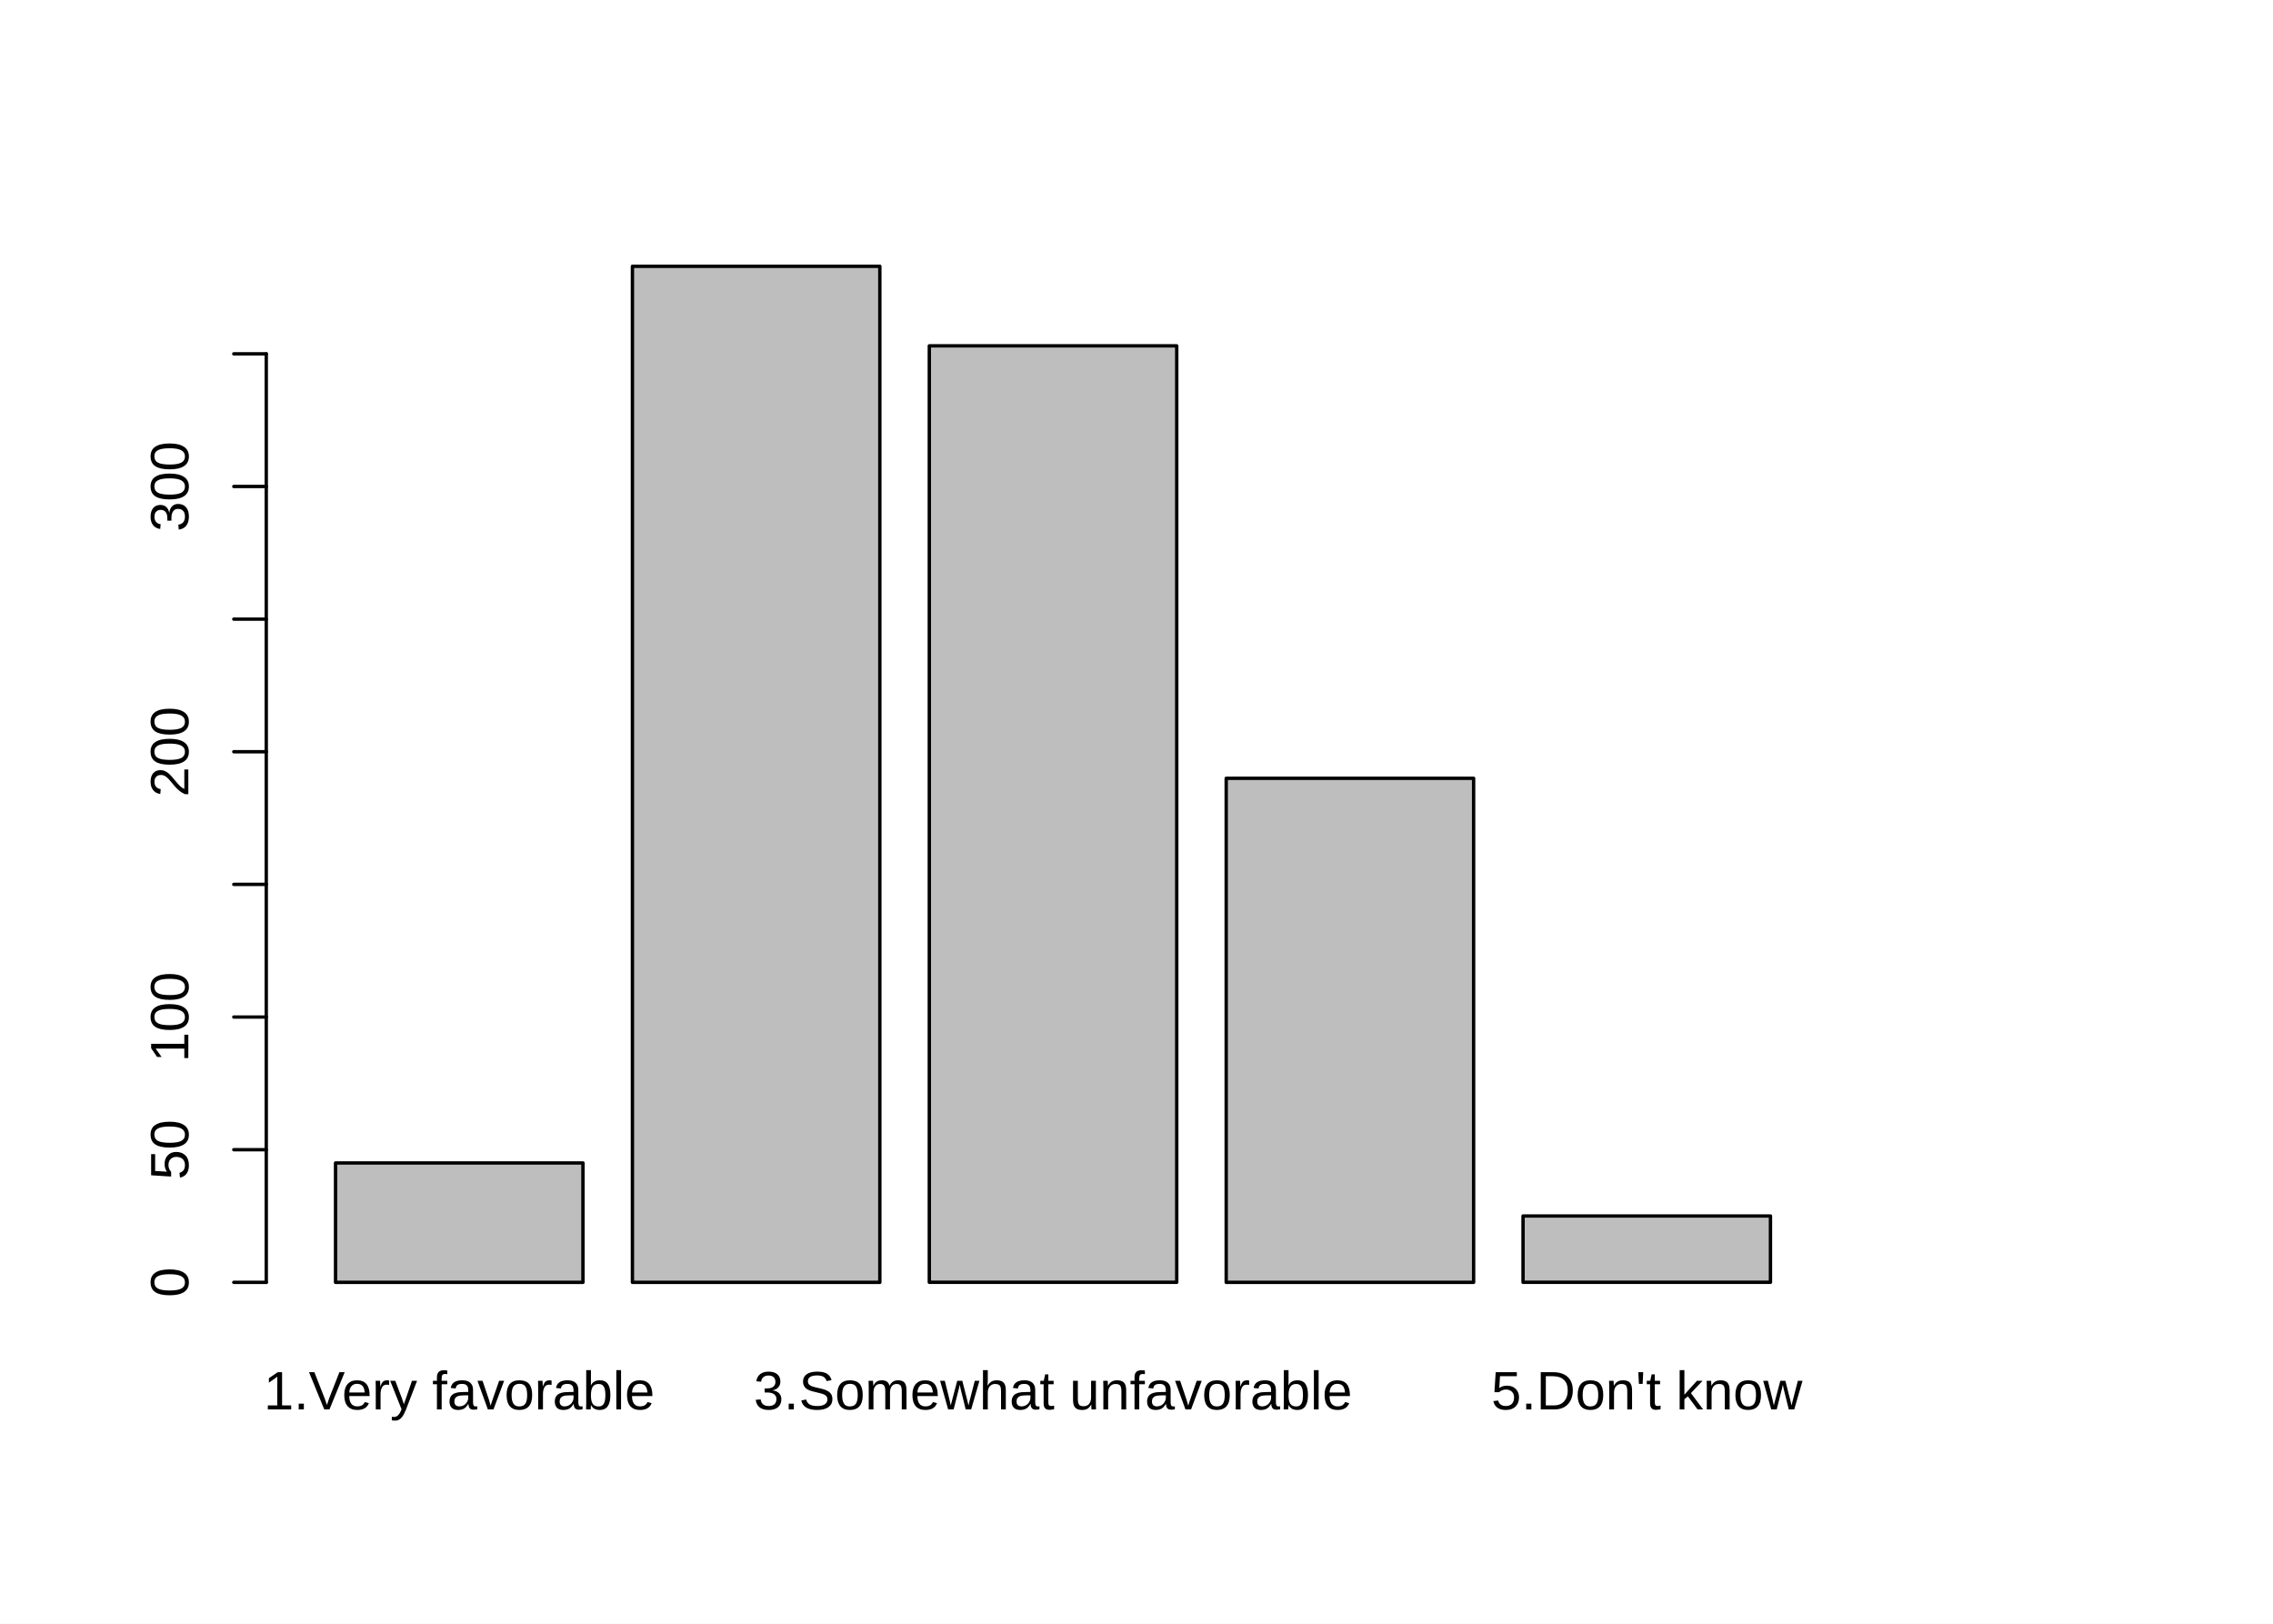
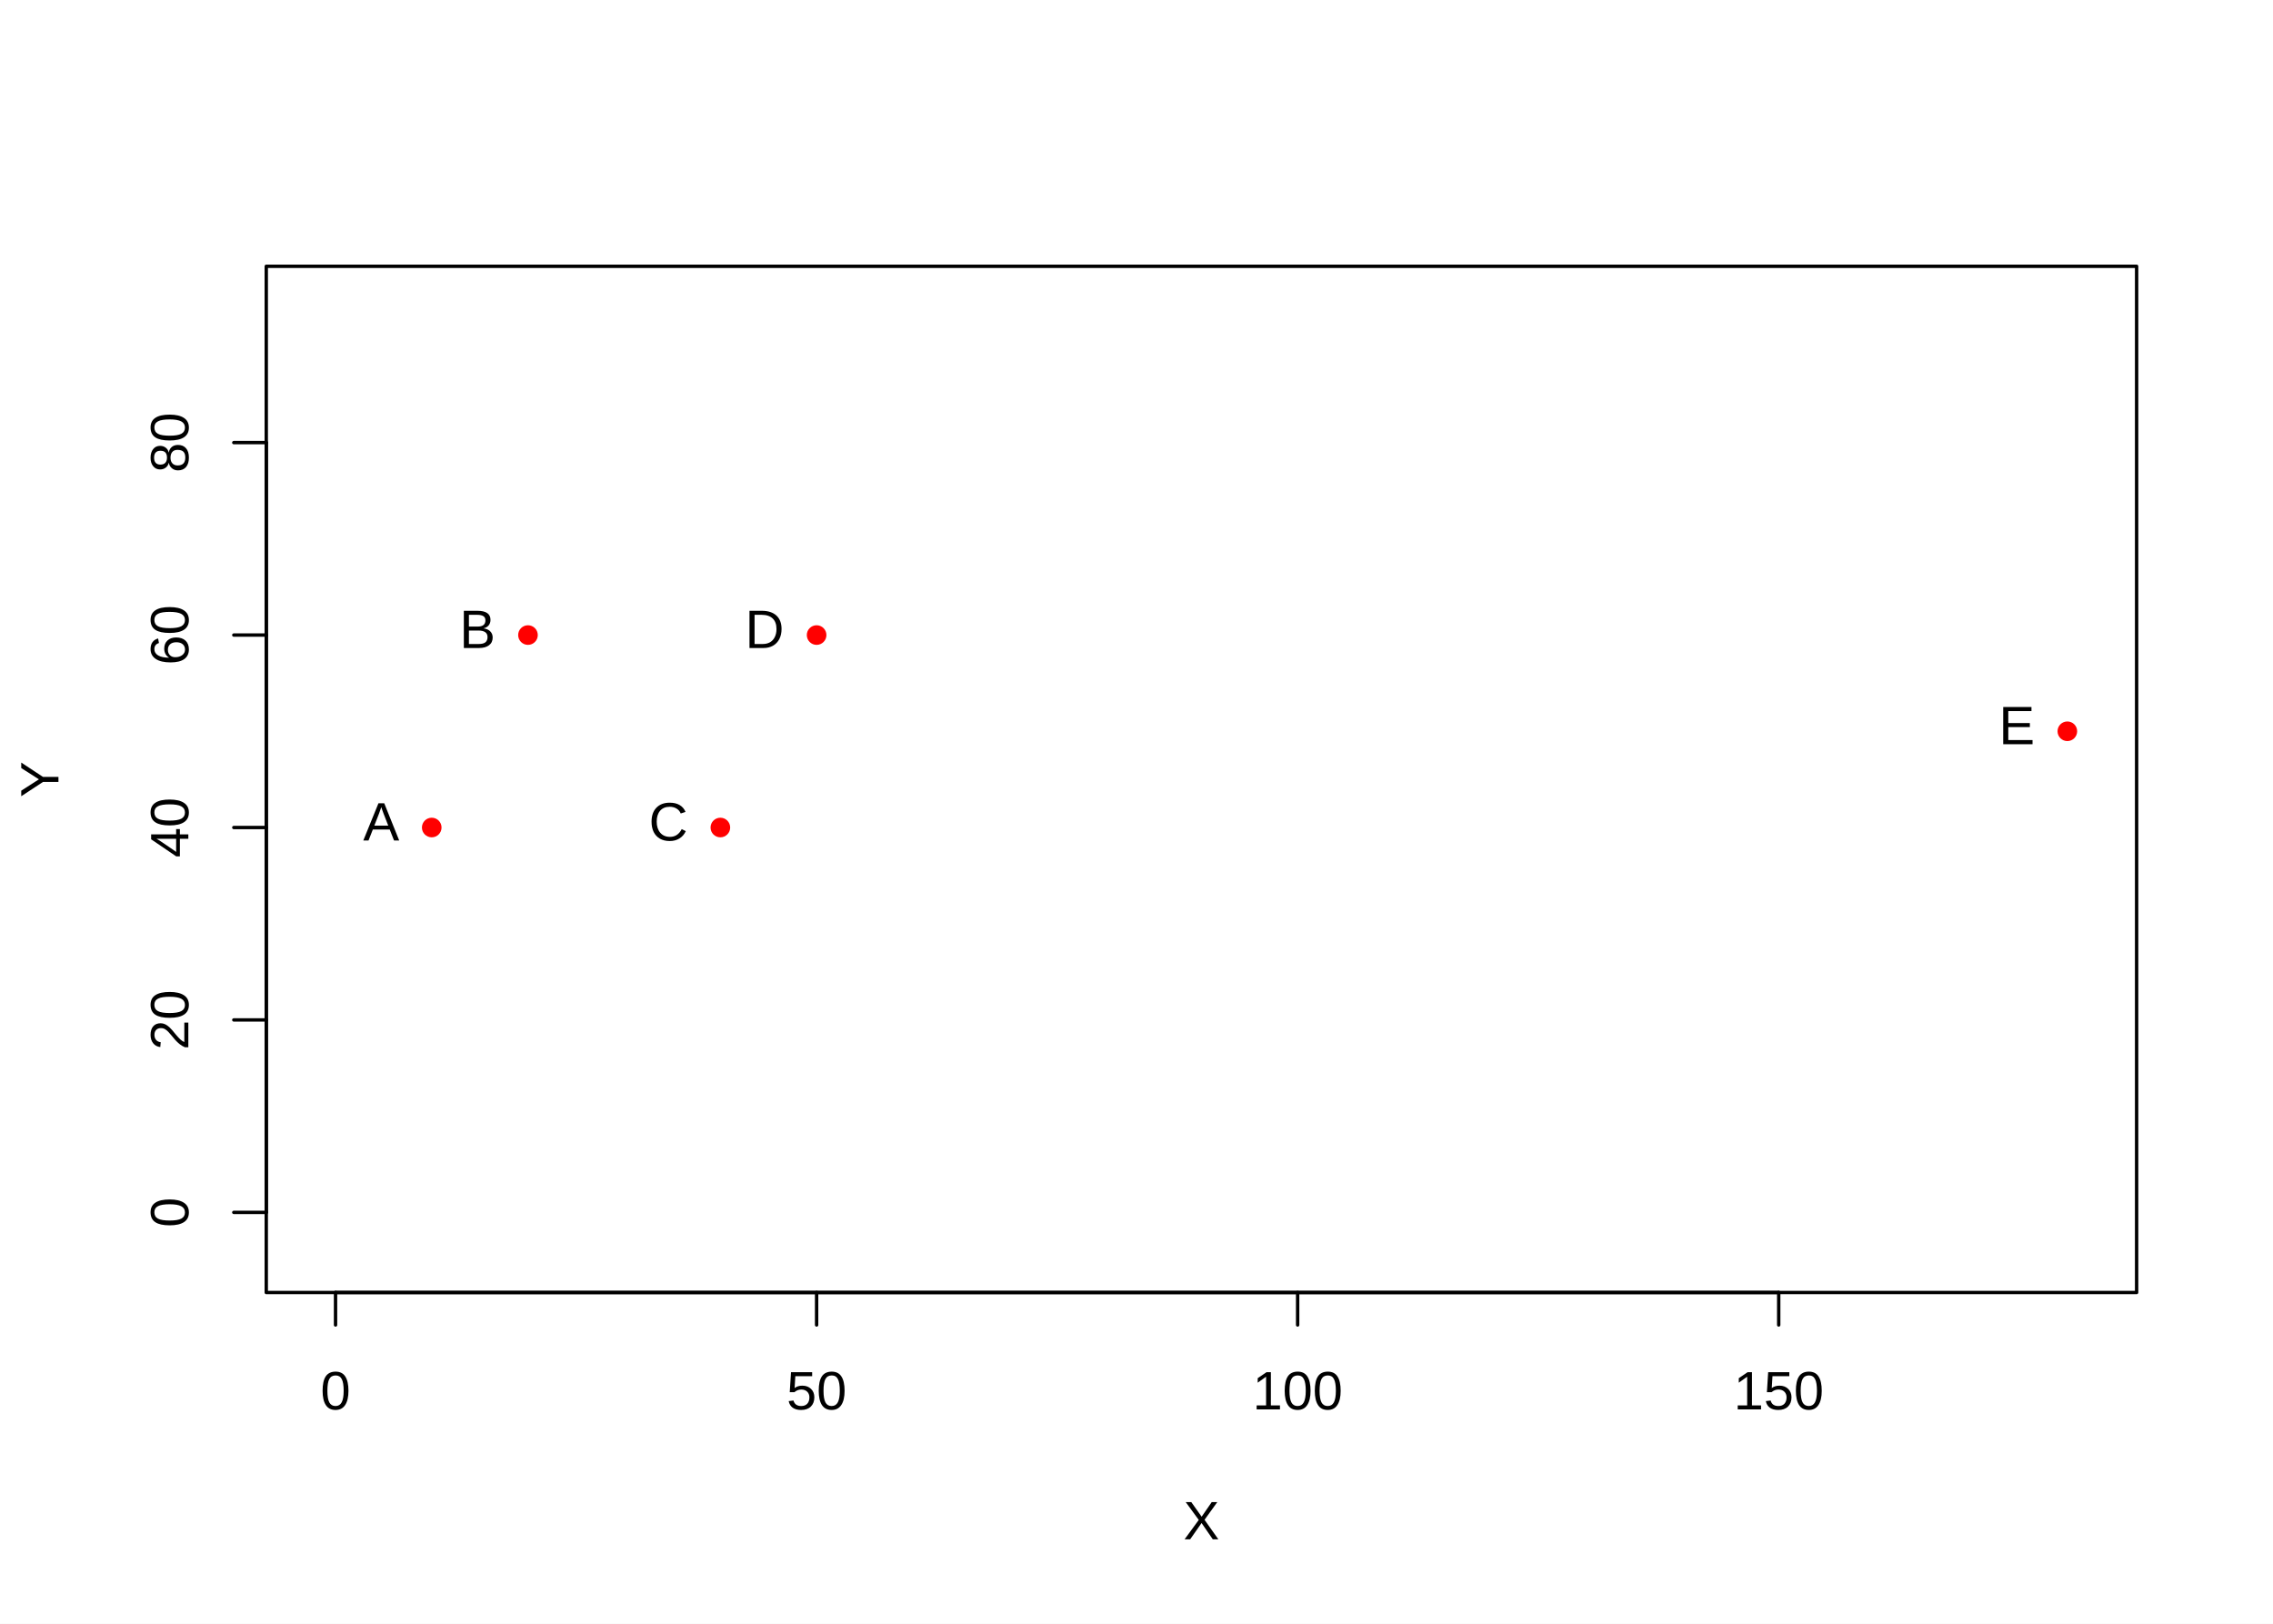
<svg xmlns="http://www.w3.org/2000/svg" class="svglite" width="504.00pt" height="360.00pt" viewBox="0 0 504.00 360.00">
  <defs>
    <style type="text/css">
    .svglite line, .svglite polyline, .svglite polygon, .svglite path, .svglite rect, .svglite circle {
      fill: none;
      stroke: #000000;
      stroke-linecap: round;
      stroke-linejoin: round;
      stroke-miterlimit: 10.00;
    }
  </style>
  </defs>
  <rect width="100%" height="100%" style="stroke: none; fill: #FFFFFF;" />
  <defs>
    <clipPath id="cpMC4wMHw1MDQuMDB8MC4wMHwzNjAuMDA=">
      <rect x="0.00" y="0.00" width="504.00" height="360.00" />
    </clipPath>
  </defs>
  <g clip-path="url(#cpMC4wMHw1MDQuMDB8MC4wMHwzNjAuMDA=)">
-     <rect x="74.40" y="257.84" width="54.86" height="26.47" style="stroke-width: 0.75; fill: #BEBEBE;" />
-     <rect x="140.23" y="59.04" width="54.86" height="225.27" style="stroke-width: 0.75; fill: #BEBEBE;" />
-     <rect x="206.06" y="76.68" width="54.86" height="207.62" style="stroke-width: 0.75; fill: #BEBEBE;" />
-     <rect x="271.89" y="172.56" width="54.86" height="111.75" style="stroke-width: 0.75; fill: #BEBEBE;" />
-     <rect x="337.71" y="269.60" width="54.86" height="14.70" style="stroke-width: 0.75; fill: #BEBEBE;" />
-     <rect x="403.54" y="284.31" width="54.86" height="0.00" style="stroke-width: 0.75; fill: #BEBEBE;" />
-     <text x="101.83" y="312.48" text-anchor="middle" style="font-size: 12.00px; font-family: Arial;" textLength="87.38px" lengthAdjust="spacingAndGlyphs">1.Very favorable</text>
-     <text x="233.49" y="312.48" text-anchor="middle" style="font-size: 12.00px; font-family: Arial;" textLength="132.75px" lengthAdjust="spacingAndGlyphs">3.Somewhat unfavorable</text>
-     <text x="365.14" y="312.48" text-anchor="middle" style="font-size: 12.00px; font-family: Arial;" textLength="69.00px" lengthAdjust="spacingAndGlyphs">5.Don't know</text>
-     <line x1="59.04" y1="284.31" x2="59.04" y2="78.45" style="stroke-width: 0.75;" />
-     <line x1="59.04" y1="284.31" x2="51.84" y2="284.31" style="stroke-width: 0.75;" />
-     <line x1="59.04" y1="254.90" x2="51.84" y2="254.90" style="stroke-width: 0.75;" />
-     <line x1="59.04" y1="225.49" x2="51.84" y2="225.49" style="stroke-width: 0.75;" />
-     <line x1="59.04" y1="196.08" x2="51.84" y2="196.08" style="stroke-width: 0.75;" />
-     <line x1="59.04" y1="166.67" x2="51.84" y2="166.67" style="stroke-width: 0.75;" />
-     <line x1="59.04" y1="137.27" x2="51.84" y2="137.27" style="stroke-width: 0.75;" />
-     <line x1="59.04" y1="107.86" x2="51.84" y2="107.86" style="stroke-width: 0.75;" />
-     <line x1="59.04" y1="78.45" x2="51.84" y2="78.45" style="stroke-width: 0.75;" />
-     <text transform="translate(41.76,284.31) rotate(-90)" text-anchor="middle" style="font-size: 12.00px; font-family: Arial;" textLength="6.67px" lengthAdjust="spacingAndGlyphs">0</text>
-     <text transform="translate(41.76,254.90) rotate(-90)" text-anchor="middle" style="font-size: 12.00px; font-family: Arial;" textLength="13.35px" lengthAdjust="spacingAndGlyphs">50</text>
-     <text transform="translate(41.76,225.49) rotate(-90)" text-anchor="middle" style="font-size: 12.00px; font-family: Arial;" textLength="20.02px" lengthAdjust="spacingAndGlyphs">100</text>
-     <text transform="translate(41.76,166.67) rotate(-90)" text-anchor="middle" style="font-size: 12.00px; font-family: Arial;" textLength="20.02px" lengthAdjust="spacingAndGlyphs">200</text>
-     <text transform="translate(41.76,107.86) rotate(-90)" text-anchor="middle" style="font-size: 12.00px; font-family: Arial;" textLength="20.02px" lengthAdjust="spacingAndGlyphs">300</text>
+ </g>
+   <defs>
+     <clipPath id="cpNTkuMDR8NDczLjc2fDU5LjA0fDI4Ni41Ng==">
+       <rect x="59.04" y="59.04" width="414.72" height="227.52" />
+     </clipPath>
+   </defs>
+   <g clip-path="url(#cpNTkuMDR8NDczLjc2fDU5LjA0fDI4Ni41Ng==)">
+     <circle cx="95.73" cy="183.47" r="1.80" style="stroke-width: 0.75; stroke: #FF0000; fill: #FF0000;" />
+     <circle cx="117.07" cy="140.80" r="1.80" style="stroke-width: 0.75; stroke: #FF0000; fill: #FF0000;" />
+     <circle cx="159.73" cy="183.47" r="1.80" style="stroke-width: 0.75; stroke: #FF0000; fill: #FF0000;" />
+     <circle cx="181.07" cy="140.80" r="1.80" style="stroke-width: 0.75; stroke: #FF0000; fill: #FF0000;" />
+     <circle cx="458.40" cy="162.13" r="1.80" style="stroke-width: 0.75; stroke: #FF0000; fill: #FF0000;" />
+   </g>
+   <g clip-path="url(#cpMC4wMHw1MDQuMDB8MC4wMHwzNjAuMDA=)">
+     <line x1="74.40" y1="286.56" x2="394.40" y2="286.56" style="stroke-width: 0.75;" />
+     <line x1="74.40" y1="286.56" x2="74.40" y2="293.76" style="stroke-width: 0.75;" />
+     <line x1="181.07" y1="286.56" x2="181.07" y2="293.76" style="stroke-width: 0.75;" />
+     <line x1="287.73" y1="286.56" x2="287.73" y2="293.76" style="stroke-width: 0.75;" />
+     <line x1="394.40" y1="286.56" x2="394.40" y2="293.76" style="stroke-width: 0.75;" />
+     <text x="74.40" y="312.48" text-anchor="middle" style="font-size: 12.00px; font-family: Arial;" textLength="6.67px" lengthAdjust="spacingAndGlyphs">0</text>
+     <text x="181.07" y="312.48" text-anchor="middle" style="font-size: 12.00px; font-family: Arial;" textLength="13.35px" lengthAdjust="spacingAndGlyphs">50</text>
+     <text x="287.73" y="312.48" text-anchor="middle" style="font-size: 12.00px; font-family: Arial;" textLength="20.02px" lengthAdjust="spacingAndGlyphs">100</text>
+     <text x="394.40" y="312.48" text-anchor="middle" style="font-size: 12.00px; font-family: Arial;" textLength="20.02px" lengthAdjust="spacingAndGlyphs">150</text>
+     <line x1="59.04" y1="268.80" x2="59.04" y2="98.13" style="stroke-width: 0.75;" />
+     <line x1="59.04" y1="268.80" x2="51.84" y2="268.80" style="stroke-width: 0.75;" />
+     <line x1="59.04" y1="226.13" x2="51.84" y2="226.13" style="stroke-width: 0.75;" />
+     <line x1="59.04" y1="183.47" x2="51.84" y2="183.47" style="stroke-width: 0.75;" />
+     <line x1="59.04" y1="140.80" x2="51.84" y2="140.80" style="stroke-width: 0.75;" />
+     <line x1="59.04" y1="98.13" x2="51.84" y2="98.13" style="stroke-width: 0.75;" />
+     <text transform="translate(41.76,268.80) rotate(-90)" text-anchor="middle" style="font-size: 12.00px; font-family: Arial;" textLength="6.67px" lengthAdjust="spacingAndGlyphs">0</text>
+     <text transform="translate(41.76,226.13) rotate(-90)" text-anchor="middle" style="font-size: 12.00px; font-family: Arial;" textLength="13.35px" lengthAdjust="spacingAndGlyphs">20</text>
+     <text transform="translate(41.76,183.47) rotate(-90)" text-anchor="middle" style="font-size: 12.00px; font-family: Arial;" textLength="13.35px" lengthAdjust="spacingAndGlyphs">40</text>
+     <text transform="translate(41.76,140.80) rotate(-90)" text-anchor="middle" style="font-size: 12.00px; font-family: Arial;" textLength="13.35px" lengthAdjust="spacingAndGlyphs">60</text>
+     <text transform="translate(41.76,98.13) rotate(-90)" text-anchor="middle" style="font-size: 12.00px; font-family: Arial;" textLength="13.35px" lengthAdjust="spacingAndGlyphs">80</text>
+     <polyline points="59.04,286.56 473.76,286.56 473.76,59.04 59.04,59.04 59.04,286.56 " style="stroke-width: 0.75;" />
+     <text x="266.40" y="341.28" text-anchor="middle" style="font-size: 12.00px; font-family: Arial;" textLength="8.01px" lengthAdjust="spacingAndGlyphs">X</text>
+     <text transform="translate(12.96,172.80) rotate(-90)" text-anchor="middle" style="font-size: 12.00px; font-family: Arial;" textLength="8.01px" lengthAdjust="spacingAndGlyphs">Y</text>
+   </g>
+   <g clip-path="url(#cpNTkuMDR8NDczLjc2fDU5LjA0fDI4Ni41Ng==)">
+     <text x="88.53" y="186.34" text-anchor="end" style="font-size: 12.00px; font-family: Arial;" textLength="8.01px" lengthAdjust="spacingAndGlyphs">A</text>
+     <text x="109.87" y="143.67" text-anchor="end" style="font-size: 12.00px; font-family: Arial;" textLength="8.01px" lengthAdjust="spacingAndGlyphs">B</text>
+     <text x="152.53" y="186.34" text-anchor="end" style="font-size: 12.00px; font-family: Arial;" textLength="8.67px" lengthAdjust="spacingAndGlyphs">C</text>
+     <text x="173.87" y="143.67" text-anchor="end" style="font-size: 12.00px; font-family: Arial;" textLength="8.67px" lengthAdjust="spacingAndGlyphs">D</text>
+     <text x="451.20" y="165.00" text-anchor="end" style="font-size: 12.00px; font-family: Arial;" textLength="8.01px" lengthAdjust="spacingAndGlyphs">E</text>
  </g>
</svg>
